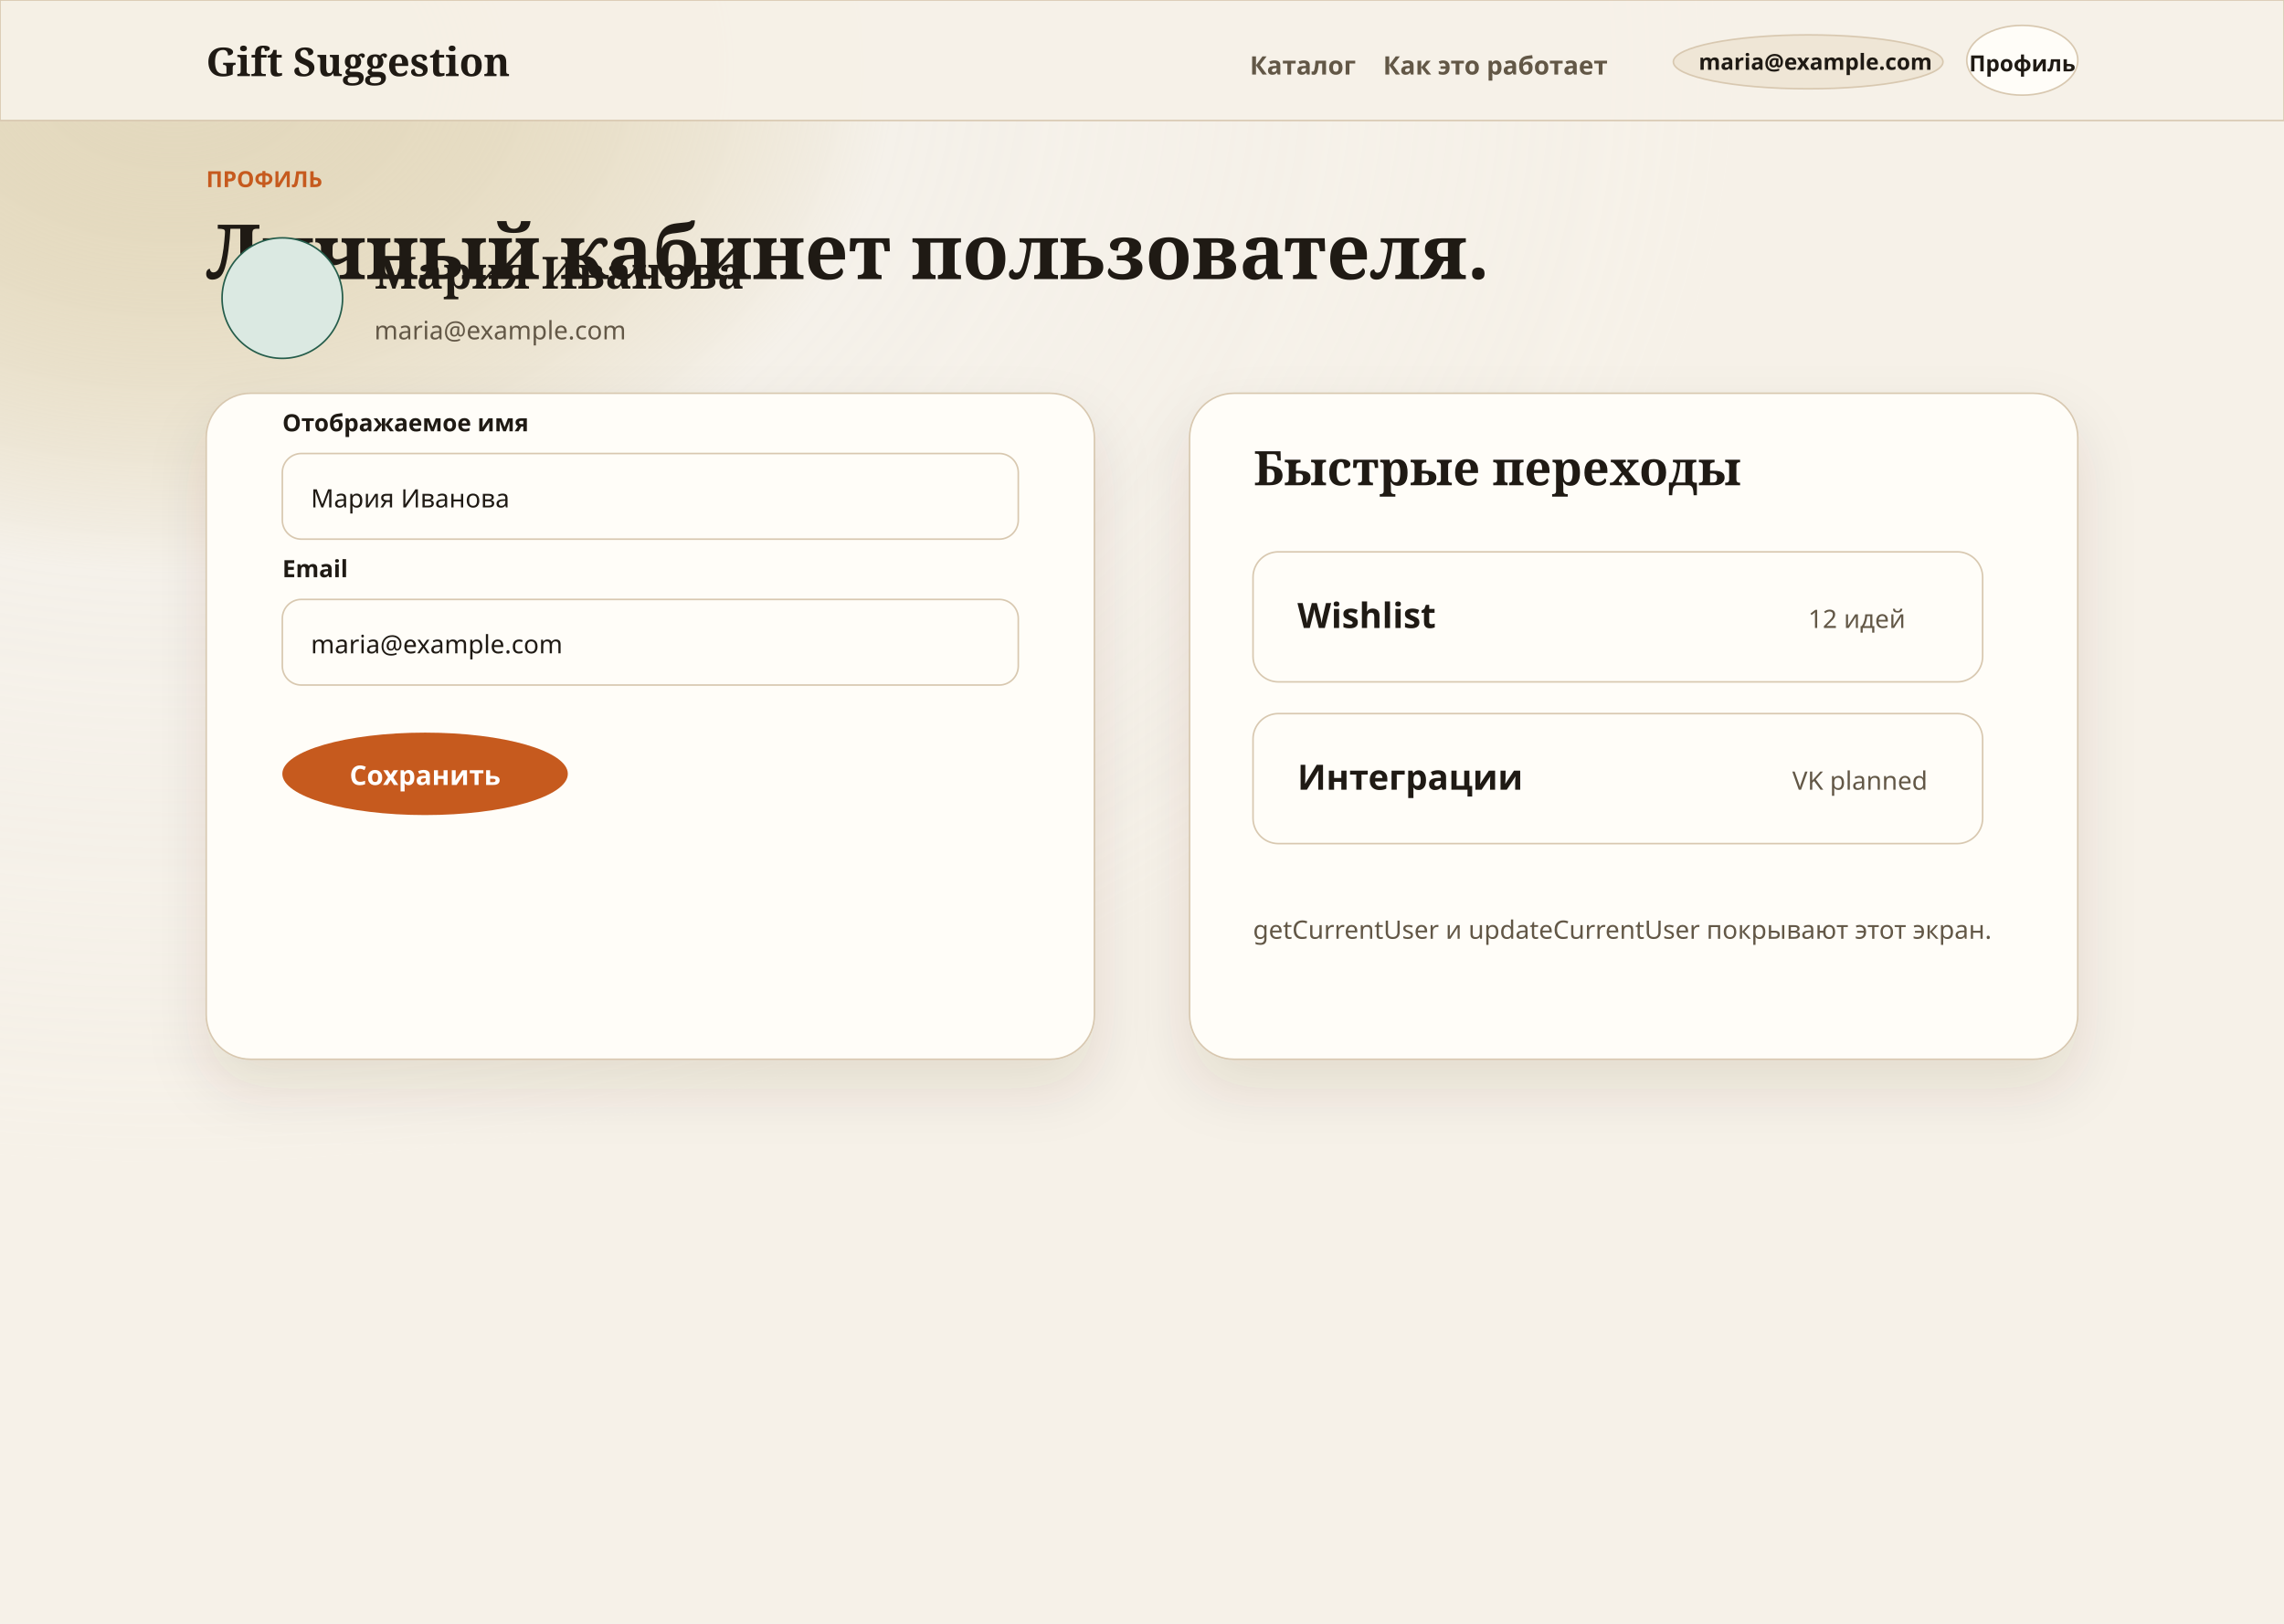
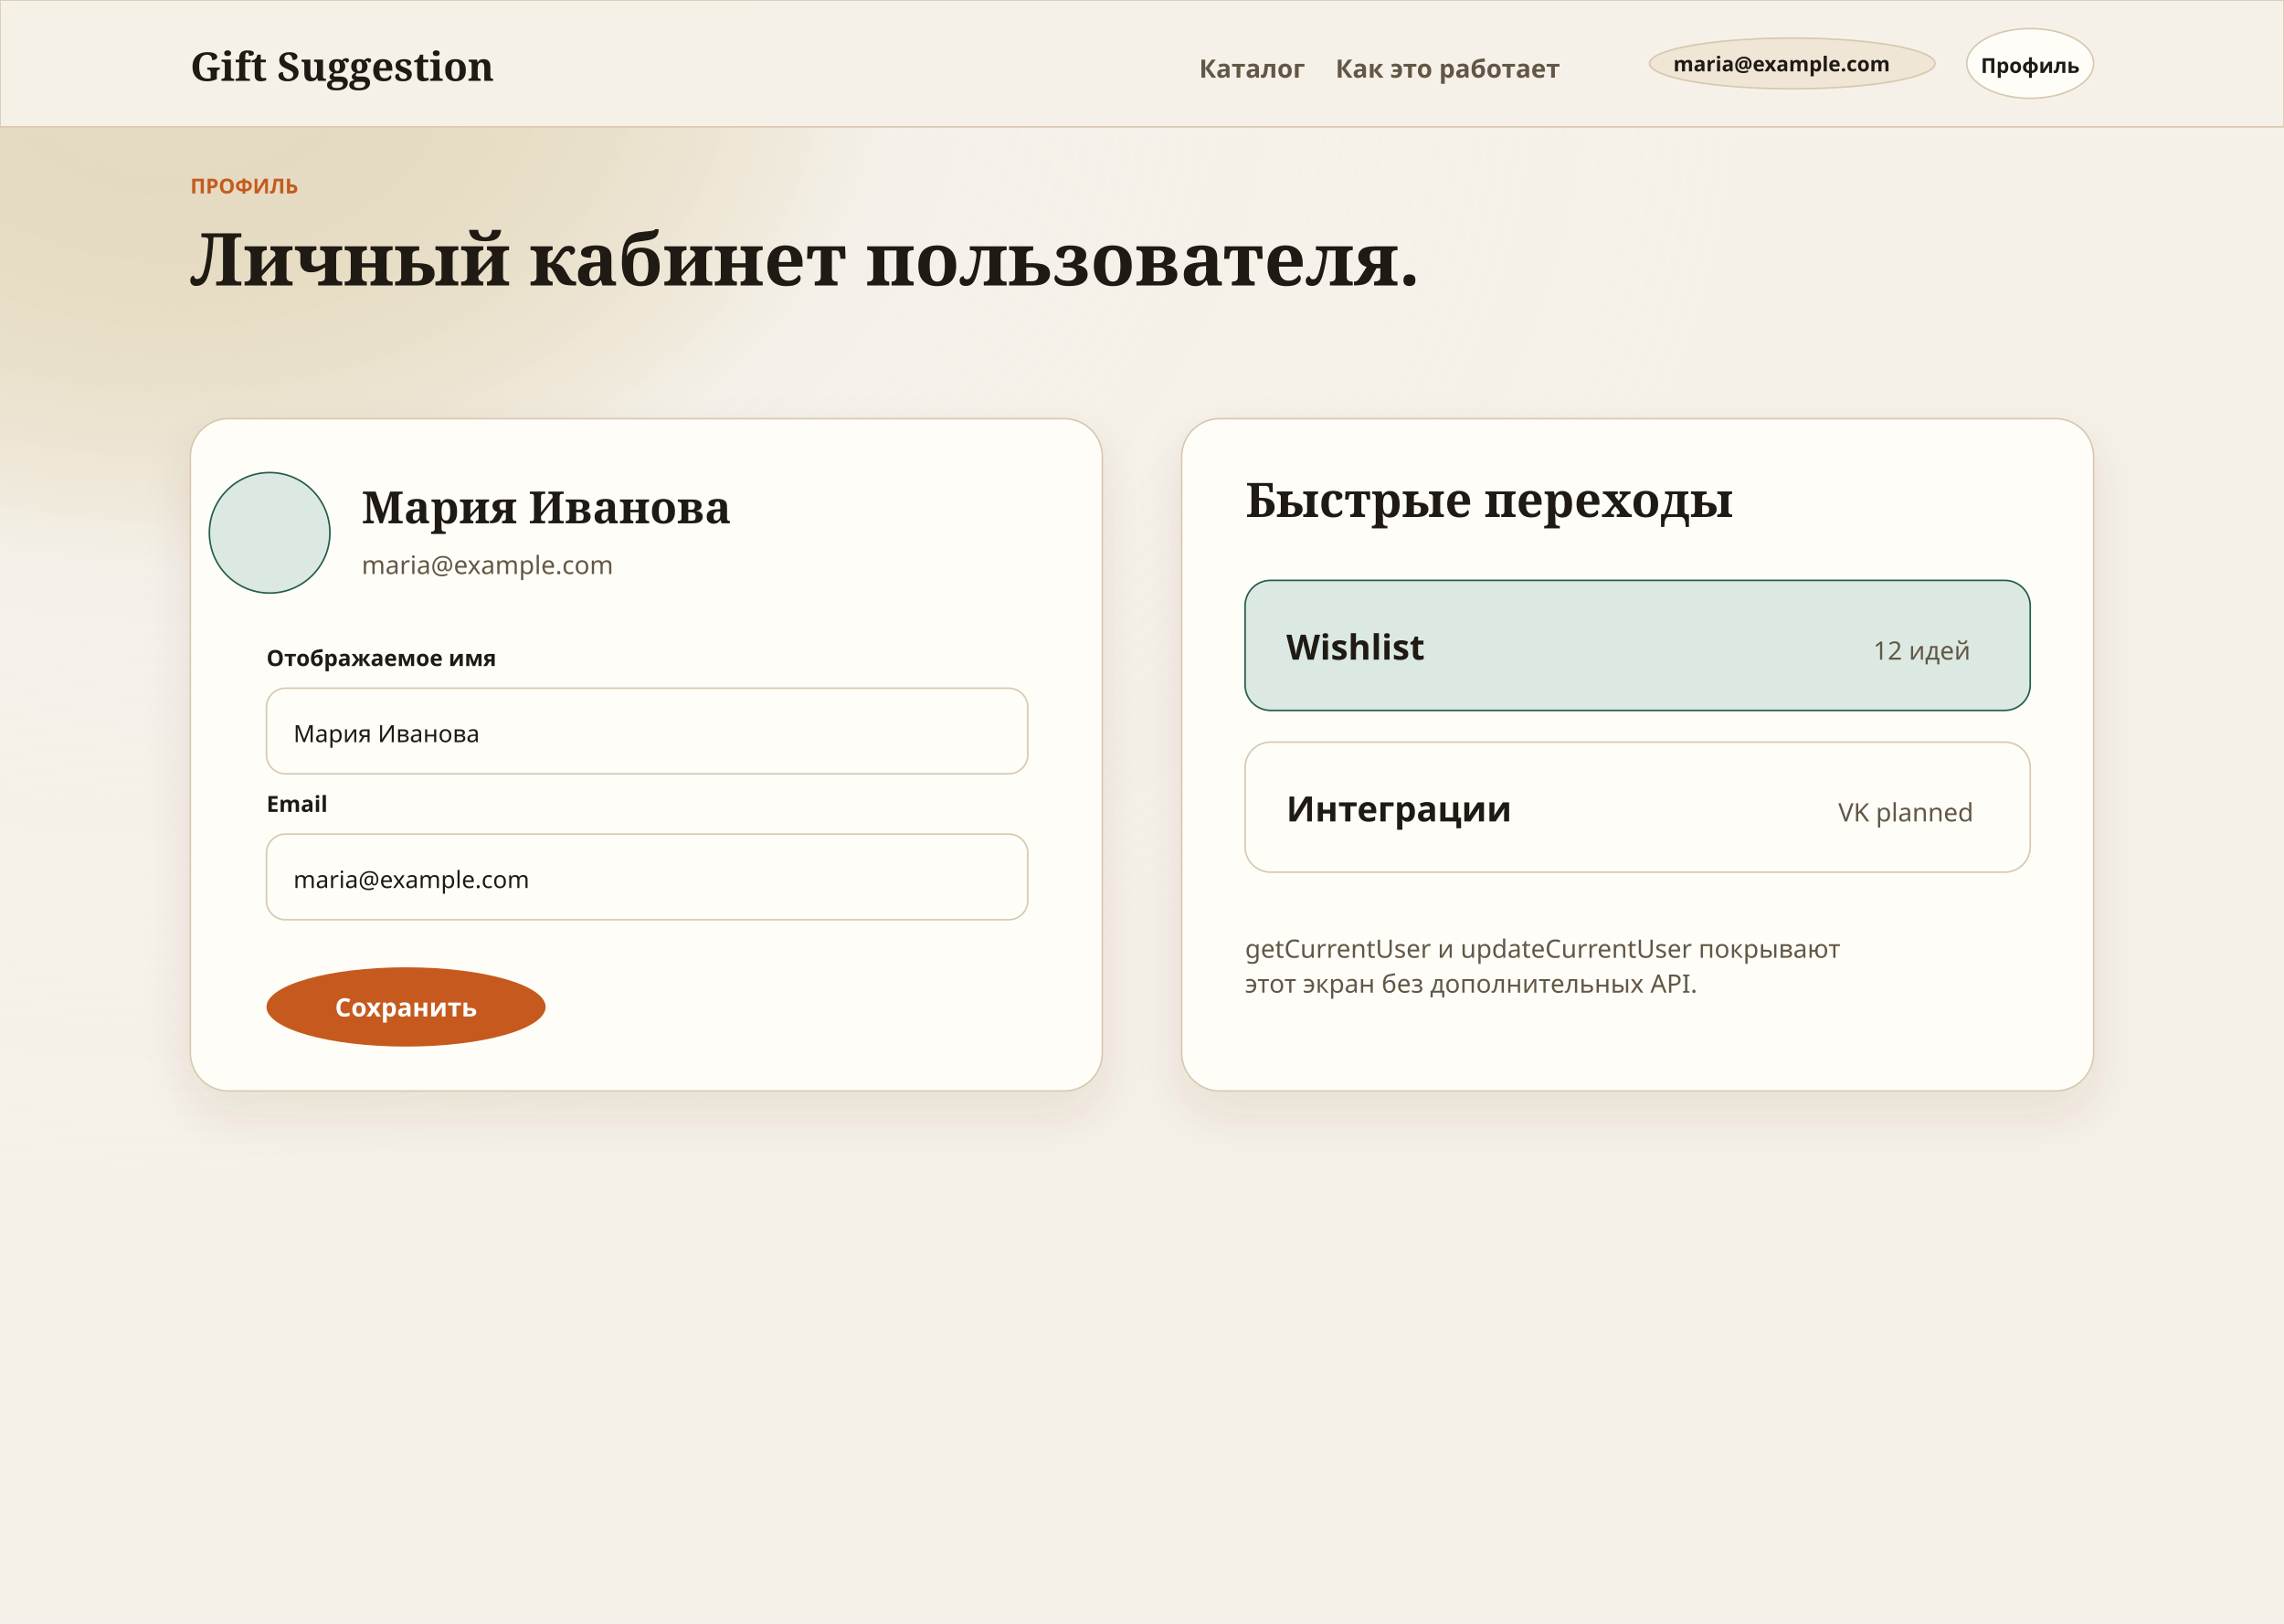
<svg xmlns="http://www.w3.org/2000/svg" width="1440" height="1024" viewBox="0 0 1440 1024" role="img" aria-label="09 Profile final mockup">
  <defs>
    <radialGradient id="warmGlow" cx="0.08" cy="0.04" r="0.68">
-       <stop offset="0" stop-color="#cbae63" stop-opacity="0.34" />
-       <stop offset="0.46" stop-color="#f6f1e8" stop-opacity="0.8" />
+       <stop offset="0" stop-color="#cbae63" stop-opacity="0.30" />
+       <stop offset="0.46" stop-color="#f6f1e8" stop-opacity="0.82" />
      <stop offset="1" stop-color="#f6f1e8" />
    </radialGradient>
-     <filter id="shadow" x="-20%" y="-20%" width="140%" height="160%">
-       <feDropShadow dx="0" dy="18" stdDeviation="18" flood-color="#4d3319" flood-opacity="0.11" />
+     <filter id="shadow" x="-12%" y="-12%" width="124%" height="136%">
+       <feDropShadow dx="0" dy="14" stdDeviation="14" flood-color="#4d3319" flood-opacity="0.10" />
    </filter>
  </defs>
  <rect x="0" y="0" width="1440" height="1024" rx="0" fill="url(#warmGlow)" />
  <g>
-     <rect x="0" y="0" width="1440" height="76" rx="0" fill="#f6f1e8" stroke="#d8c8b0" stroke-width="1" opacity="0.94" />
-     <text x="130" y="48" fill="#1f1a14" font-family="Fraunces, Georgia, serif" font-size="25" font-weight="800">
-       <tspan x="130" dy="0">Gift Suggestion</tspan>
+     <rect x="0" y="0" width="1440" height="80" rx="0" fill="#f6f1e8" stroke="#d8c8b0" stroke-width="1" opacity="0.96" />
+     <text x="120" y="51" fill="#1f1a14" font-family="Fraunces, Georgia, serif" font-size="25" font-weight="800">
+       <tspan x="120" dy="0">Gift Suggestion</tspan>
    </text>
-     <text x="788" y="47" fill="#625746" font-family="Manrope, Segoe UI, sans-serif" font-size="16" font-weight="700">
-       <tspan x="788" dy="0">Каталог</tspan>
+     <text x="756" y="49" fill="#625746" font-family="Manrope, Segoe UI, sans-serif" font-size="16" font-weight="700">
+       <tspan x="756" dy="0">Каталог</tspan>
    </text>
-     <text x="872" y="47" fill="#625746" font-family="Manrope, Segoe UI, sans-serif" font-size="16" font-weight="700">
-       <tspan x="872" dy="0">Как это работает</tspan>
+     <text x="842" y="49" fill="#625746" font-family="Manrope, Segoe UI, sans-serif" font-size="16" font-weight="700">
+       <tspan x="842" dy="0">Как это работает</tspan>
    </text>
    <g>
-       <rect x="1055" y="22" width="170" height="34" rx="999" fill="#efe6d6" stroke="#d8c8b0" />
-       <text x="1071" y="44" fill="#1f1a14" font-family="Manrope, Segoe UI, sans-serif" font-size="14" font-weight="800">
-         <tspan x="1071" dy="0">maria@example.com</tspan>
+       <rect x="1040" y="24" width="180" height="32" rx="999" fill="#efe6d6" stroke="#d8c8b0" stroke-width="1" />
+       <text x="1055" y="45" fill="#1f1a14" font-family="Manrope, Segoe UI, sans-serif" font-size="13" font-weight="800">
+         <tspan x="1055" dy="0">maria@example.com</tspan>
      </text>
    </g>
    <g opacity="1">
-       <rect x="1240" y="16" width="70" height="44" rx="999" fill="#fffdf8" stroke="#d8c8b0" stroke-width="1" />
-       <text x="1275" y="45" fill="#1f1a14" font-family="Manrope, Segoe UI, sans-serif" font-size="14" font-weight="800" text-anchor="middle">Профиль</text>
+       <rect x="1240" y="18" width="80" height="44" rx="999" fill="#fffdf8" stroke="#d8c8b0" stroke-width="1" />
+       <text x="1280" y="46" fill="#1f1a14" font-family="Manrope, Segoe UI, sans-serif" font-size="13" font-weight="800" text-anchor="middle">Профиль</text>
    </g>
  </g>
-   <g transform="translate(130 118)">
-     <text x="0" y="0" fill="#c65a1e" font-family="Manrope, Segoe UI, sans-serif" font-size="14" font-weight="800">
+   <g transform="translate(120 122)">
+     <text x="0" y="0" fill="#c65a1e" font-family="Manrope, Segoe UI, sans-serif" font-size="13" font-weight="800">
      <tspan x="0" dy="0">ПРОФИЛЬ</tspan>
    </text>
-     <text x="0" y="58" fill="#1f1a14" font-family="Fraunces, Georgia, serif" font-size="48" font-weight="700">
+     <text x="0" y="58" fill="#1f1a14" font-family="Fraunces, Georgia, serif" font-size="46" font-weight="700">
      <tspan x="0" dy="0">Личный кабинет пользователя.</tspan>
    </text>
-     <g>
-       <rect x="0" y="130" width="560" height="420" rx="28" fill="#fffdf8" stroke="#d8c8b0" stroke-width="1" filter="url(#shadow)" />
-       <circle cx="48" cy="70" r="38" fill="#dbe9e2" stroke="#245c4a" />
-       <text x="106" y="64" fill="#1f1a14" font-family="Fraunces, Georgia, serif" font-size="28" font-weight="700">
-         <tspan x="106" dy="0">Мария Иванова</tspan>
+     <g transform="translate(0 142)">
+       <rect x="0" y="0" width="575" height="424" rx="24" fill="#fffdf8" stroke="#d8c8b0" stroke-width="1" filter="url(#shadow)" />
+       <circle cx="50" cy="72" r="38" fill="#dbe9e2" stroke="#245c4a" stroke-width="1" />
+       <text x="108" y="66" fill="#1f1a14" font-family="Fraunces, Georgia, serif" font-size="28" font-weight="700">
+         <tspan x="108" dy="0">Мария Иванова</tspan>
      </text>
-       <text x="106" y="96" fill="#625746" font-family="Manrope, Segoe UI, sans-serif" font-size="16" font-weight="500">
-         <tspan x="106" dy="0">maria@example.com</tspan>
+       <text x="108" y="98" fill="#625746" font-family="Manrope, Segoe UI, sans-serif" font-size="16" font-weight="500">
+         <tspan x="108" dy="0">maria@example.com</tspan>
      </text>
      <g>
-         <text x="48" y="154" fill="#1f1a14" font-family="Manrope, Segoe UI, sans-serif" font-size="15" font-weight="800">
+         <text x="48" y="156" fill="#1f1a14" font-family="Manrope, Segoe UI, sans-serif" font-size="14" font-weight="800">
          <tspan x="48" dy="0">Отображаемое имя</tspan>
        </text>
-         <rect x="48" y="168" width="464" height="54" rx="12" fill="#fffdf8" stroke="#d8c8b0" />
-         <text x="66" y="202" fill="#1f1a14" font-family="Manrope, Segoe UI, sans-serif" font-size="16" font-weight="500">
-           <tspan x="66" dy="0">Мария Иванова</tspan>
+         <rect x="48" y="170" width="480" height="54" rx="12" fill="#fffdf8" stroke="#d8c8b0" stroke-width="1" />
+         <text x="65" y="204" fill="#1f1a14" font-family="Manrope, Segoe UI, sans-serif" font-size="15" font-weight="500">
+           <tspan x="65" dy="0">Мария Иванова</tspan>
        </text>
      </g>
      <g>
-         <text x="48" y="246" fill="#1f1a14" font-family="Manrope, Segoe UI, sans-serif" font-size="15" font-weight="800">
+         <text x="48" y="248" fill="#1f1a14" font-family="Manrope, Segoe UI, sans-serif" font-size="14" font-weight="800">
          <tspan x="48" dy="0">Email</tspan>
        </text>
-         <rect x="48" y="260" width="464" height="54" rx="12" fill="#fffdf8" stroke="#d8c8b0" />
-         <text x="66" y="294" fill="#1f1a14" font-family="Manrope, Segoe UI, sans-serif" font-size="16" font-weight="500">
-           <tspan x="66" dy="0">maria@example.com</tspan>
+         <rect x="48" y="262" width="480" height="54" rx="12" fill="#fffdf8" stroke="#d8c8b0" stroke-width="1" />
+         <text x="65" y="296" fill="#1f1a14" font-family="Manrope, Segoe UI, sans-serif" font-size="15" font-weight="500">
+           <tspan x="65" dy="0">maria@example.com</tspan>
        </text>
      </g>
      <g opacity="1">
-         <rect x="48" y="344" width="180" height="52" rx="999" fill="#c65a1e" stroke="transparent" stroke-width="1" />
-         <text x="138" y="377" fill="#ffffff" font-family="Manrope, Segoe UI, sans-serif" font-size="17" font-weight="800" text-anchor="middle">Сохранить</text>
+         <rect x="48" y="346" width="176" height="50" rx="999" fill="#c65a1e" stroke="transparent" stroke-width="1" />
+         <text x="136" y="377" fill="#ffffff" font-family="Manrope, Segoe UI, sans-serif" font-size="16" font-weight="800" text-anchor="middle">Сохранить</text>
      </g>
    </g>
-     <g>
-       <rect x="620" y="130" width="560" height="420" rx="28" fill="#fffdf8" stroke="#d8c8b0" stroke-width="1" filter="url(#shadow)" />
-       <text x="660" y="188" fill="#1f1a14" font-family="Fraunces, Georgia, serif" font-size="30" font-weight="700">
-         <tspan x="660" dy="0">Быстрые переходы</tspan>
+     <g transform="translate(625 142)">
+       <rect x="0" y="0" width="575" height="424" rx="24" fill="#fffdf8" stroke="#d8c8b0" stroke-width="1" filter="url(#shadow)" />
+       <text x="40" y="62" fill="#1f1a14" font-family="Fraunces, Georgia, serif" font-size="30" font-weight="700">
+         <tspan x="40" dy="0">Быстрые переходы</tspan>
      </text>
-       <g>
-         <rect x="660" y="230" width="460" height="82" rx="16" fill="#fffdf8" stroke="#d8c8b0" stroke-width="1" />
-         <text x="688" y="278" fill="#1f1a14" font-family="Manrope, Segoe UI, sans-serif" font-size="22" font-weight="900">
-           <tspan x="688" dy="0">Wishlist</tspan>
+       <g transform="translate(40 102)">
+         <rect x="0" y="0" width="495" height="82" rx="16" fill="#dbe9e2" stroke="#245c4a" stroke-width="1" />
+         <text x="26" y="50" fill="#1f1a14" font-family="Manrope, Segoe UI, sans-serif" font-size="22" font-weight="900">
+           <tspan x="26" dy="0">Wishlist</tspan>
        </text>
-         <text x="1010" y="278" fill="#625746" font-family="Manrope, Segoe UI, sans-serif" font-size="16" font-weight="500">
-           <tspan x="1010" dy="0">12 идей</tspan>
+         <text x="396" y="50" fill="#625746" font-family="Manrope, Segoe UI, sans-serif" font-size="16" font-weight="500">
+           <tspan x="396" dy="0">12 идей</tspan>
        </text>
      </g>
-       <g>
-         <rect x="660" y="332" width="460" height="82" rx="16" fill="#fffdf8" stroke="#d8c8b0" stroke-width="1" />
-         <text x="688" y="380" fill="#1f1a14" font-family="Manrope, Segoe UI, sans-serif" font-size="22" font-weight="900">
-           <tspan x="688" dy="0">Интеграции</tspan>
+       <g transform="translate(40 204)">
+         <rect x="0" y="0" width="495" height="82" rx="16" fill="#fffdf8" stroke="#d8c8b0" stroke-width="1" />
+         <text x="26" y="50" fill="#1f1a14" font-family="Manrope, Segoe UI, sans-serif" font-size="22" font-weight="900">
+           <tspan x="26" dy="0">Интеграции</tspan>
        </text>
-         <text x="1000" y="380" fill="#625746" font-family="Manrope, Segoe UI, sans-serif" font-size="16" font-weight="500">
-           <tspan x="1000" dy="0">VK planned</tspan>
+         <text x="374" y="50" fill="#625746" font-family="Manrope, Segoe UI, sans-serif" font-size="16" font-weight="500">
+           <tspan x="374" dy="0">VK planned</tspan>
        </text>
      </g>
-       <text x="660" y="474" fill="#625746" font-family="Manrope, Segoe UI, sans-serif" font-size="16" font-weight="500">
-         <tspan x="660" dy="0">getCurrentUser и updateCurrentUser покрывают этот экран.</tspan>
+       <text x="40" y="340" fill="#625746" font-family="Manrope, Segoe UI, sans-serif" font-size="16" font-weight="500">
+         <tspan x="40" dy="0">getCurrentUser и updateCurrentUser покрывают</tspan>
+         <tspan x="40" dy="22">этот экран без дополнительных API.</tspan>
      </text>
    </g>
  </g>
</svg>
